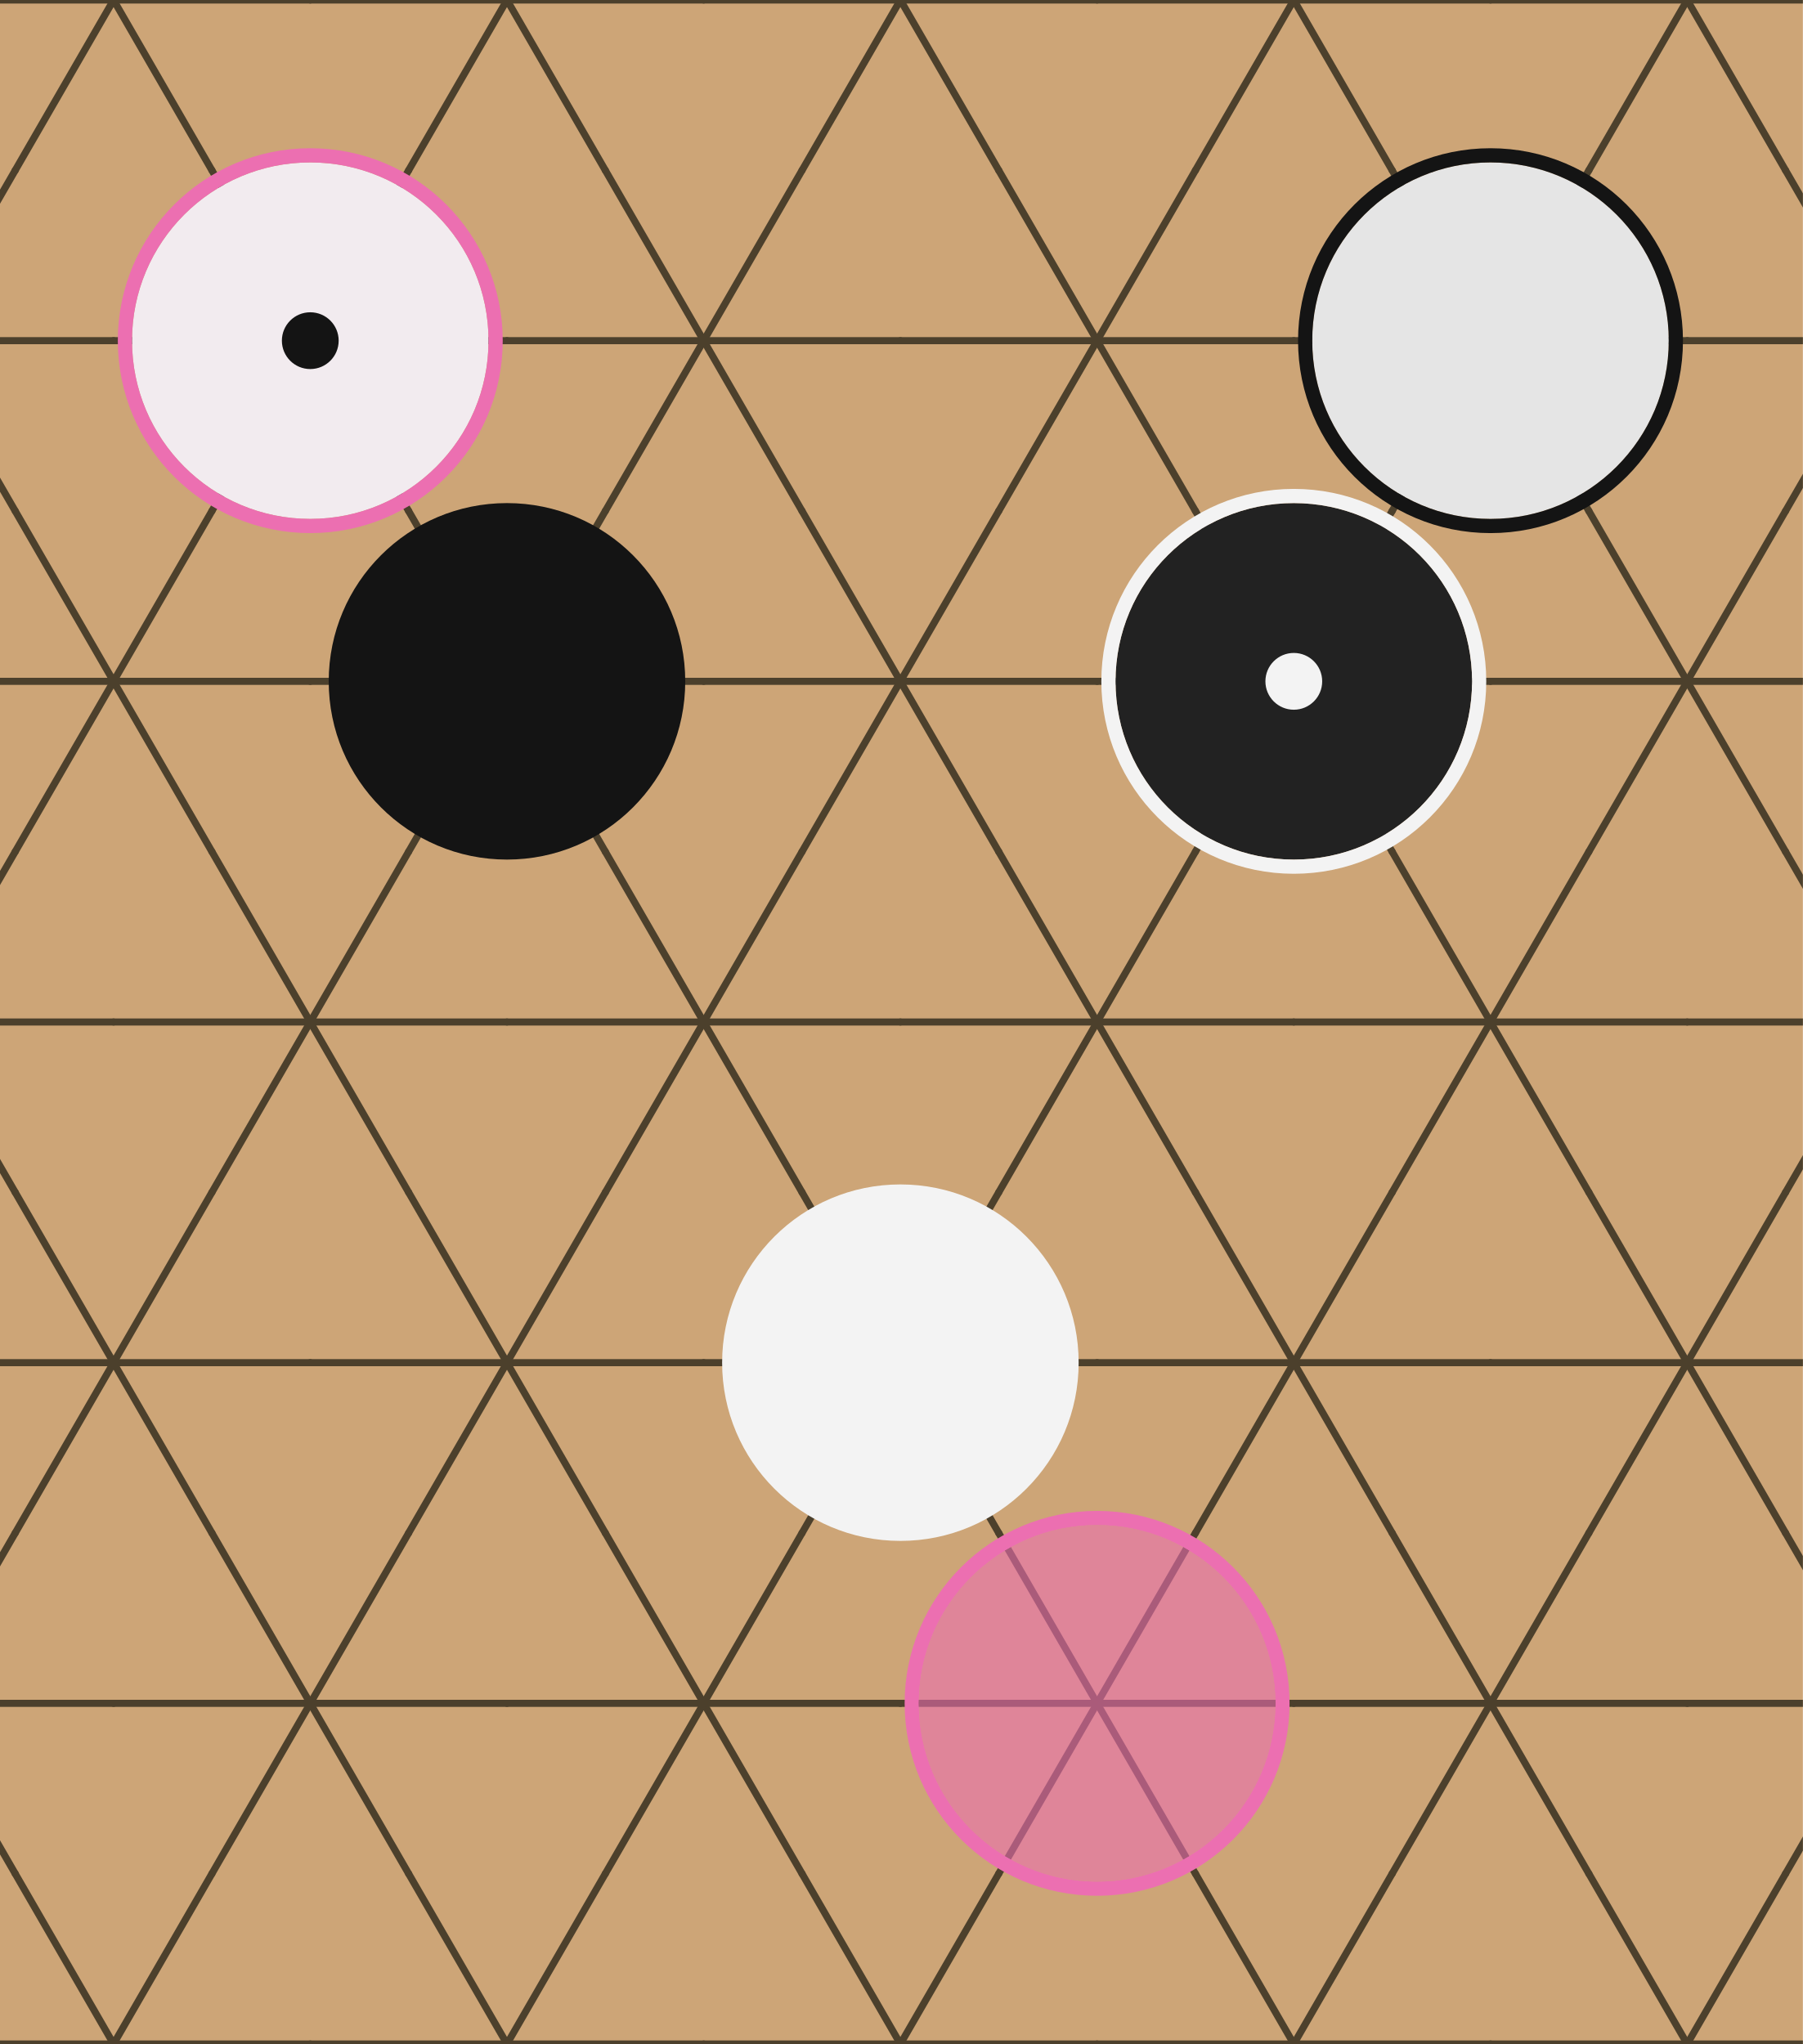
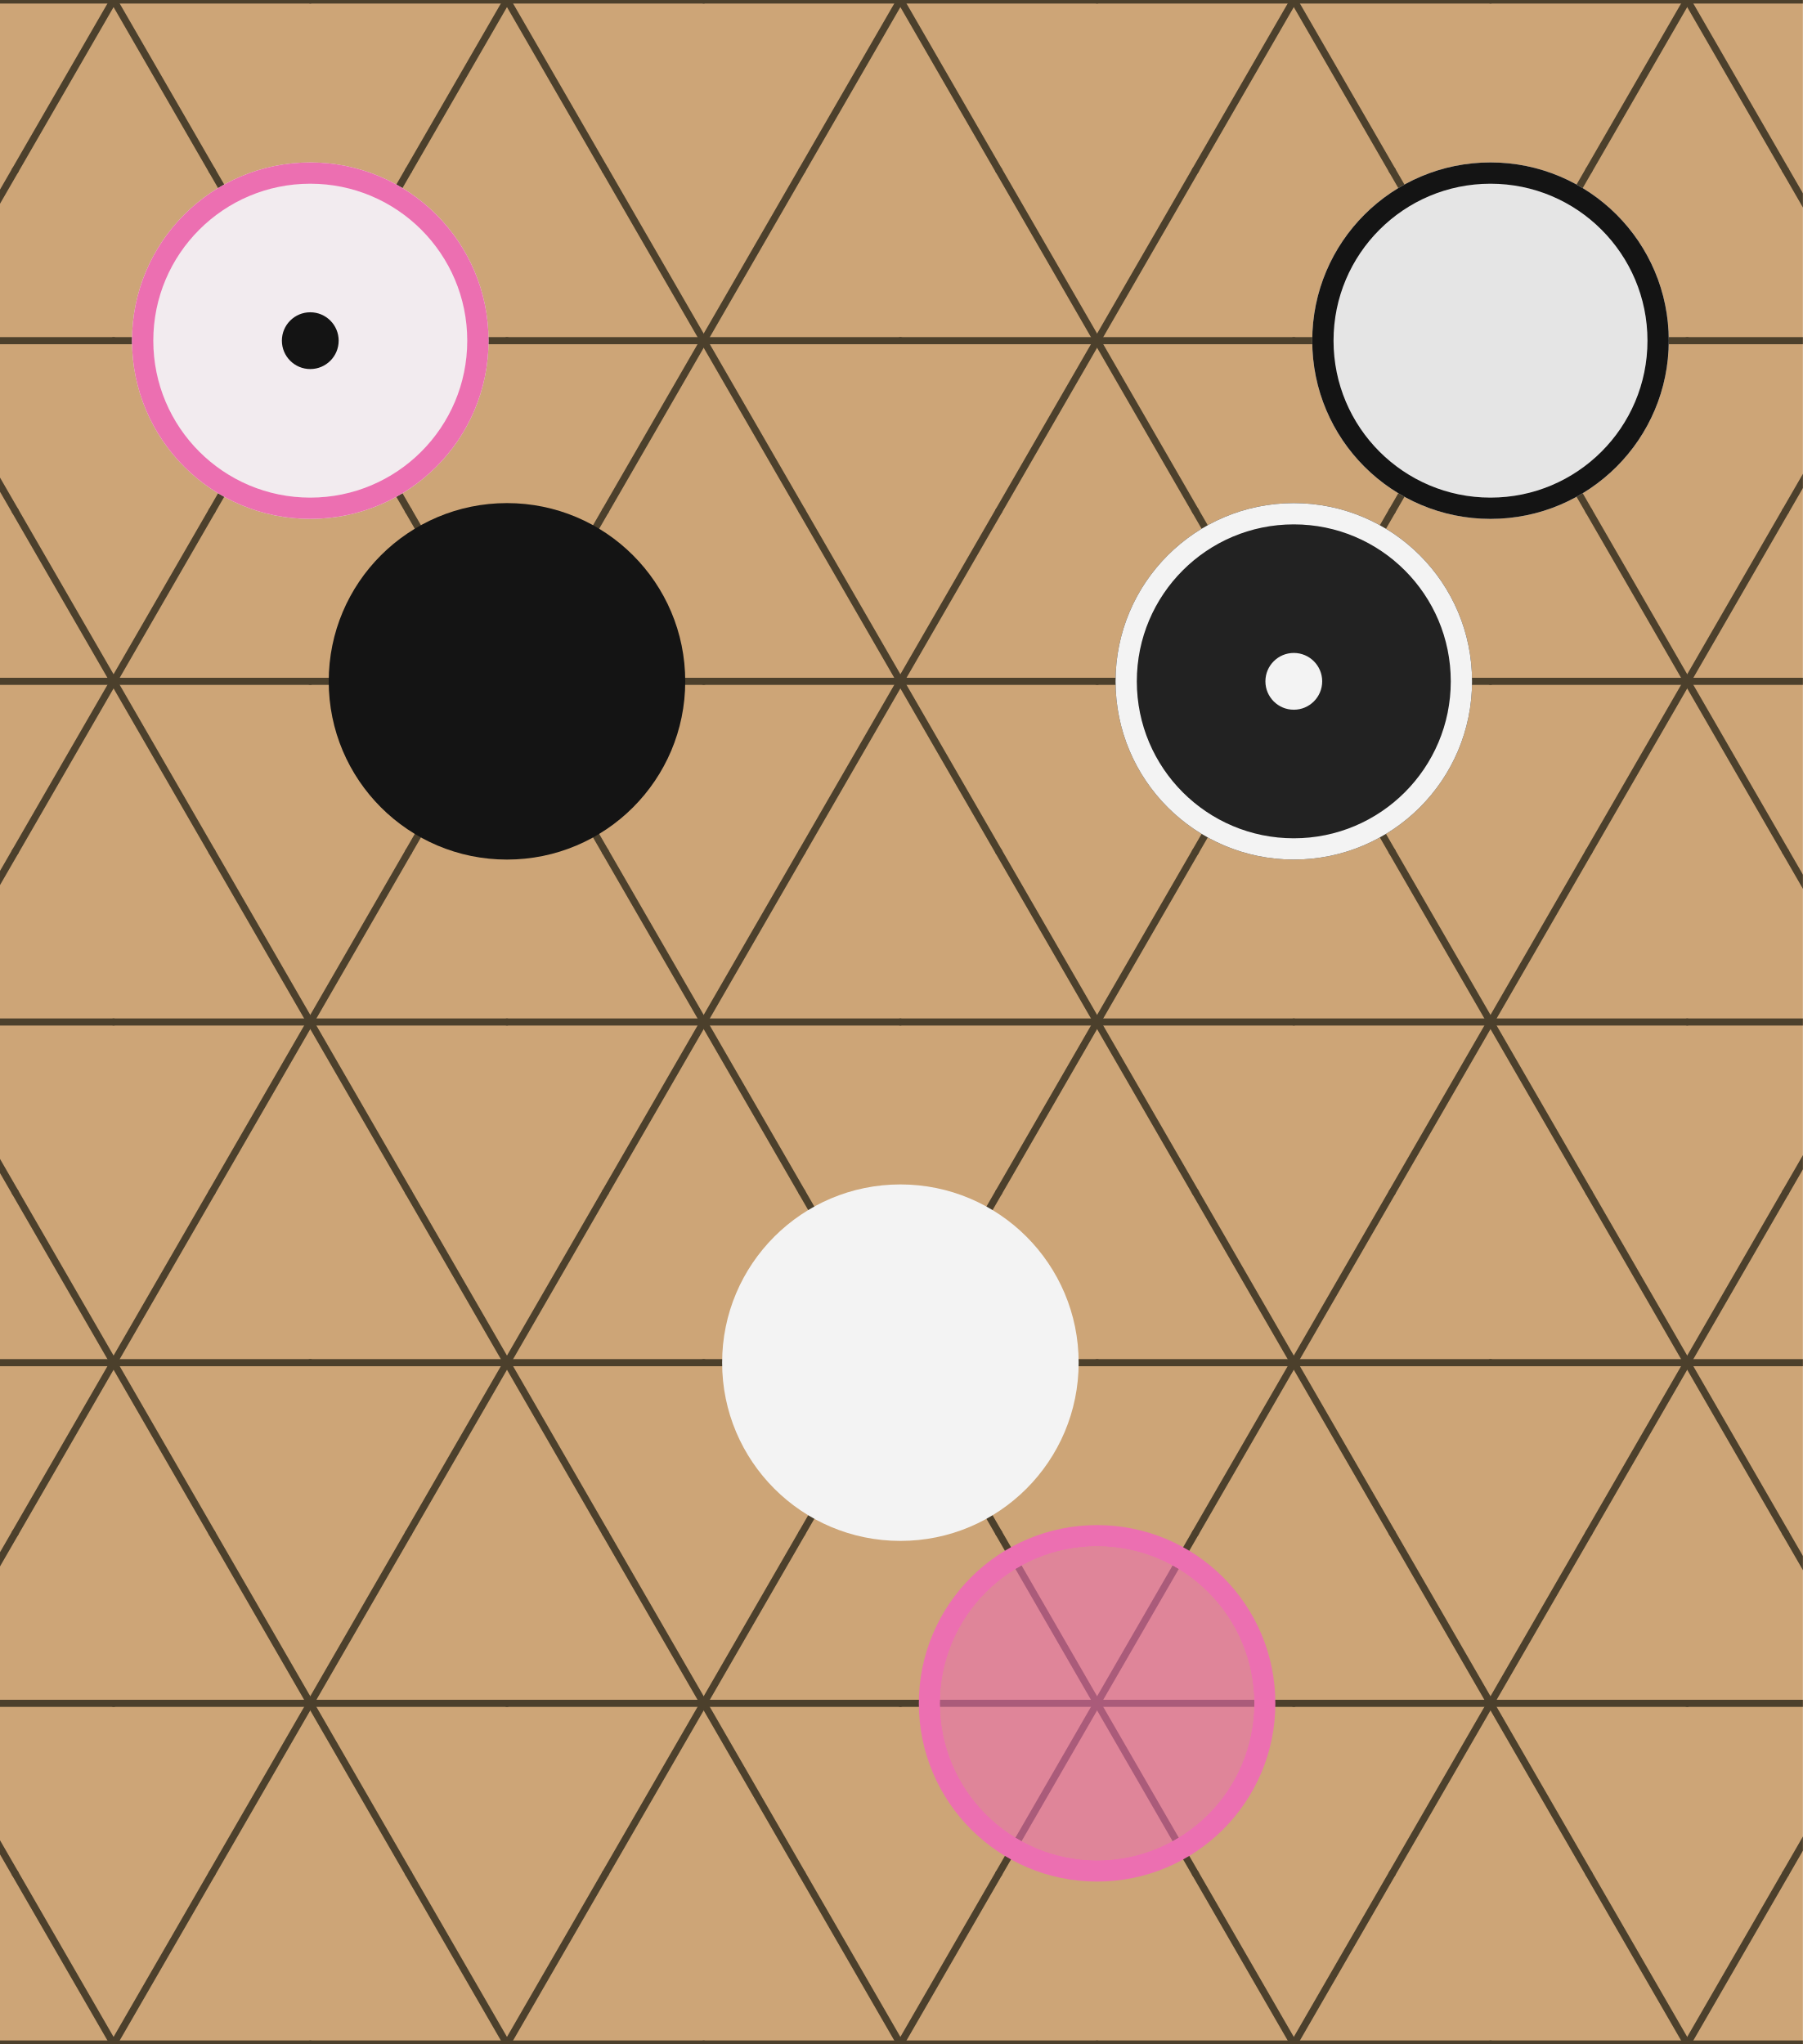
<svg xmlns="http://www.w3.org/2000/svg" viewBox="-87.426 -96.0 508 576">
  <rect x="-87.426" y="-96.0" width="100%" height="100%" fill="rgba(205, 165, 119, 1.0)" />
  <defs>
    <mask x="-87.426" y="-96.0" width="100%" height="100%" id="full-mask" mask-type="luminance" maskUnits="userSpaceOnUse">
      <rect x="-87.426" y="-96.0" width="100%" height="100%" fill="rgba(255, 255, 255, 1.0)" />
    </mask>
  </defs>
  <g mask="url(#full-mask)">
    <line x1="7.105427357601002E-15" y1="-96.0" x2="-110.851" y2="-96.0" stroke="rgba(76, 64, 44, 1.0)" stroke-width="2.0" stroke-linecap="round" />
    <line x1="-27.713" y1="-48.0" x2="-83.138" y2="-144.0" stroke="rgba(76, 64, 44, 1.0)" stroke-width="2.0" stroke-linecap="round" />
    <line x1="-83.138" y1="-48.0" x2="-27.713" y2="-144.0" stroke="rgba(76, 64, 44, 1.0)" stroke-width="2.0" stroke-linecap="round" />
-     <circle cx="-55.426" cy="-96.0" fill="rgba(0, 0, 0, 0.0)" r="50.229" />
    <line x1="110.851" y1="-96.0" x2="-3.552713678800501E-15" y2="-96.0" stroke="rgba(76, 64, 44, 1.0)" stroke-width="2.0" stroke-linecap="round" />
    <line x1="83.138" y1="-48.0" x2="27.713" y2="-144.0" stroke="rgba(76, 64, 44, 1.0)" stroke-width="2.0" stroke-linecap="round" />
    <line x1="27.713" y1="-48.0" x2="83.138" y2="-144.0" stroke="rgba(76, 64, 44, 1.0)" stroke-width="2.0" stroke-linecap="round" />
-     <circle cx="55.426" cy="-96.0" fill="rgba(0, 0, 0, 0.0)" r="50.229" />
    <line x1="221.703" y1="-96.0" x2="110.851" y2="-96.0" stroke="rgba(76, 64, 44, 1.0)" stroke-width="2.0" stroke-linecap="round" />
    <line x1="193.99" y1="-48.0" x2="138.564" y2="-144.0" stroke="rgba(76, 64, 44, 1.0)" stroke-width="2.0" stroke-linecap="round" />
    <line x1="138.564" y1="-48.0" x2="193.99" y2="-144.0" stroke="rgba(76, 64, 44, 1.0)" stroke-width="2.0" stroke-linecap="round" />
-     <circle cx="166.277" cy="-96.0" fill="rgba(0, 0, 0, 0.0)" r="50.229" />
    <line x1="332.554" y1="-96.0" x2="221.703" y2="-96.0" stroke="rgba(76, 64, 44, 1.0)" stroke-width="2.0" stroke-linecap="round" />
    <line x1="304.841" y1="-48.0" x2="249.415" y2="-144.0" stroke="rgba(76, 64, 44, 1.0)" stroke-width="2.0" stroke-linecap="round" />
    <line x1="249.415" y1="-48.0" x2="304.841" y2="-144.0" stroke="rgba(76, 64, 44, 1.0)" stroke-width="2.0" stroke-linecap="round" />
-     <circle cx="277.128" cy="-96.0" fill="rgba(0, 0, 0, 0.0)" r="50.229" />
    <line x1="443.405" y1="-96.0" x2="332.554" y2="-96.0" stroke="rgba(76, 64, 44, 1.0)" stroke-width="2.0" stroke-linecap="round" />
    <line x1="415.692" y1="-48.0" x2="360.267" y2="-144.0" stroke="rgba(76, 64, 44, 1.0)" stroke-width="2.0" stroke-linecap="round" />
    <line x1="360.267" y1="-48.0" x2="415.692" y2="-144.0" stroke="rgba(76, 64, 44, 1.0)" stroke-width="2.0" stroke-linecap="round" />
-     <circle cx="387.979" cy="-96.0" fill="rgba(0, 0, 0, 0.0)" r="50.229" />
    <line x1="-55.426" y1="0.0" x2="-166.277" y2="-5.329070518200751E-15" stroke="rgba(76, 64, 44, 1.0)" stroke-width="2.0" stroke-linecap="round" />
    <line x1="-83.138" y1="48.0" x2="-138.564" y2="-48.0" stroke="rgba(76, 64, 44, 1.0)" stroke-width="2.0" stroke-linecap="round" />
    <line x1="-138.564" y1="48.0" x2="-83.138" y2="-48.0" stroke="rgba(76, 64, 44, 1.0)" stroke-width="2.0" stroke-linecap="round" />
-     <circle cx="-110.851" cy="0.0" fill="rgba(0, 0, 0, 0.0)" r="50.229" />
    <line x1="55.426" y1="0.0" x2="-55.426" y2="-5.329070518200751E-15" stroke="rgba(76, 64, 44, 1.0)" stroke-width="2.0" stroke-linecap="round" />
    <line x1="27.713" y1="48.0" x2="-27.713" y2="-48.0" stroke="rgba(76, 64, 44, 1.0)" stroke-width="2.0" stroke-linecap="round" />
    <line x1="-27.713" y1="48.0" x2="27.713" y2="-48.0" stroke="rgba(76, 64, 44, 1.0)" stroke-width="2.0" stroke-linecap="round" />
    <circle cx="0.0" cy="0.0" fill="rgba(243, 243, 243, 1.0)" r="50.229" />
-     <circle cx="0.0" cy="0.0" fill="rgba(0, 0, 0, 0.0)" stroke="rgba(236, 111, 177, 1.0)" stroke-width="4.0" r="52.229" />
-     <circle cx="0.0" cy="0.0" fill="rgba(236, 111, 177, 0.063)" r="50.229" />
+     <circle cx="0.0" cy="0.0" fill="rgba(0, 0, 0, 0.0)" stroke="rgba(236, 111, 177, 1.0)" stroke-width="6.0" r="47.229" />
+     <circle cx="0.0" cy="0.0" fill="rgba(236, 111, 177, 0.063)" r="44.229" />
    <circle cx="0.0" cy="0.0" fill="rgba(20, 20, 20, 1.0)" r="8.0" />
    <line x1="166.277" y1="0.0" x2="55.426" y2="-5.329070518200751E-15" stroke="rgba(76, 64, 44, 1.0)" stroke-width="2.0" stroke-linecap="round" />
    <line x1="138.564" y1="48.0" x2="83.138" y2="-48.0" stroke="rgba(76, 64, 44, 1.0)" stroke-width="2.0" stroke-linecap="round" />
    <line x1="83.138" y1="48.0" x2="138.564" y2="-48.0" stroke="rgba(76, 64, 44, 1.0)" stroke-width="2.0" stroke-linecap="round" />
-     <circle cx="110.851" cy="0.0" fill="rgba(0, 0, 0, 0.0)" r="50.229" />
    <line x1="277.128" y1="0.0" x2="166.277" y2="-5.329070518200751E-15" stroke="rgba(76, 64, 44, 1.0)" stroke-width="2.0" stroke-linecap="round" />
    <line x1="249.415" y1="48.0" x2="193.99" y2="-48.0" stroke="rgba(76, 64, 44, 1.0)" stroke-width="2.0" stroke-linecap="round" />
    <line x1="193.99" y1="48.0" x2="249.415" y2="-48.0" stroke="rgba(76, 64, 44, 1.0)" stroke-width="2.0" stroke-linecap="round" />
-     <circle cx="221.703" cy="0.0" fill="rgba(0, 0, 0, 0.0)" r="50.229" />
    <line x1="387.979" y1="0.0" x2="277.128" y2="-5.329070518200751E-15" stroke="rgba(76, 64, 44, 1.0)" stroke-width="2.0" stroke-linecap="round" />
    <line x1="360.267" y1="48.0" x2="304.841" y2="-48.0" stroke="rgba(76, 64, 44, 1.0)" stroke-width="2.0" stroke-linecap="round" />
    <line x1="304.841" y1="48.0" x2="360.267" y2="-48.0" stroke="rgba(76, 64, 44, 1.0)" stroke-width="2.0" stroke-linecap="round" />
    <circle cx="332.554" cy="0.0" fill="rgba(243, 243, 243, 1.0)" r="50.229" />
-     <circle cx="332.554" cy="0.0" fill="rgba(0, 0, 0, 0.0)" stroke="rgba(20, 20, 20, 1.0)" stroke-width="4.0" r="52.229" />
-     <circle cx="332.554" cy="0.0" fill="rgba(20, 20, 20, 0.063)" r="50.229" />
+     <circle cx="332.554" cy="0.0" fill="rgba(0, 0, 0, 0.0)" stroke="rgba(20, 20, 20, 1.0)" stroke-width="6.0" r="47.229" />
+     <circle cx="332.554" cy="0.0" fill="rgba(20, 20, 20, 0.063)" r="44.229" />
    <line x1="498.831" y1="0.0" x2="387.979" y2="-5.329070518200751E-15" stroke="rgba(76, 64, 44, 1.0)" stroke-width="2.0" stroke-linecap="round" />
    <line x1="471.118" y1="48.0" x2="415.692" y2="-48.0" stroke="rgba(76, 64, 44, 1.0)" stroke-width="2.0" stroke-linecap="round" />
    <line x1="415.692" y1="48.0" x2="471.118" y2="-48.0" stroke="rgba(76, 64, 44, 1.0)" stroke-width="2.0" stroke-linecap="round" />
-     <circle cx="443.405" cy="0.0" fill="rgba(0, 0, 0, 0.0)" r="50.229" />
    <line x1="7.105427357601002E-15" y1="96.0" x2="-110.851" y2="96.0" stroke="rgba(76, 64, 44, 1.0)" stroke-width="2.0" stroke-linecap="round" />
    <line x1="-27.713" y1="144.0" x2="-83.138" y2="48.0" stroke="rgba(76, 64, 44, 1.0)" stroke-width="2.0" stroke-linecap="round" />
    <line x1="-83.138" y1="144.0" x2="-27.713" y2="48.0" stroke="rgba(76, 64, 44, 1.0)" stroke-width="2.0" stroke-linecap="round" />
-     <circle cx="-55.426" cy="96.0" fill="rgba(0, 0, 0, 0.0)" r="50.229" />
    <line x1="110.851" y1="96.0" x2="-3.552713678800501E-15" y2="96.0" stroke="rgba(76, 64, 44, 1.0)" stroke-width="2.0" stroke-linecap="round" />
    <line x1="83.138" y1="144.0" x2="27.713" y2="48.0" stroke="rgba(76, 64, 44, 1.0)" stroke-width="2.0" stroke-linecap="round" />
    <line x1="27.713" y1="144.0" x2="83.138" y2="48.0" stroke="rgba(76, 64, 44, 1.0)" stroke-width="2.0" stroke-linecap="round" />
    <circle cx="55.426" cy="96.0" fill="rgba(20, 20, 20, 1.0)" r="50.229" />
    <line x1="221.703" y1="96.0" x2="110.851" y2="96.0" stroke="rgba(76, 64, 44, 1.0)" stroke-width="2.0" stroke-linecap="round" />
    <line x1="193.99" y1="144.0" x2="138.564" y2="48.0" stroke="rgba(76, 64, 44, 1.0)" stroke-width="2.0" stroke-linecap="round" />
    <line x1="138.564" y1="144.0" x2="193.99" y2="48.0" stroke="rgba(76, 64, 44, 1.0)" stroke-width="2.0" stroke-linecap="round" />
-     <circle cx="166.277" cy="96.0" fill="rgba(0, 0, 0, 0.0)" r="50.229" />
    <line x1="332.554" y1="96.0" x2="221.703" y2="96.0" stroke="rgba(76, 64, 44, 1.0)" stroke-width="2.0" stroke-linecap="round" />
    <line x1="304.841" y1="144.0" x2="249.415" y2="48.0" stroke="rgba(76, 64, 44, 1.0)" stroke-width="2.0" stroke-linecap="round" />
    <line x1="249.415" y1="144.0" x2="304.841" y2="48.0" stroke="rgba(76, 64, 44, 1.0)" stroke-width="2.0" stroke-linecap="round" />
    <circle cx="277.128" cy="96.0" fill="rgba(20, 20, 20, 1.0)" r="50.229" />
-     <circle cx="277.128" cy="96.0" fill="rgba(0, 0, 0, 0.0)" stroke="rgba(243, 243, 243, 1.0)" stroke-width="4.0" r="52.229" />
-     <circle cx="277.128" cy="96.0" fill="rgba(243, 243, 243, 0.063)" r="50.229" />
+     <circle cx="277.128" cy="96.0" fill="rgba(0, 0, 0, 0.0)" stroke="rgba(243, 243, 243, 1.0)" stroke-width="6.0" r="47.229" />
+     <circle cx="277.128" cy="96.0" fill="rgba(243, 243, 243, 0.063)" r="44.229" />
    <circle cx="277.128" cy="96.0" fill="rgba(243, 243, 243, 1.0)" r="8.0" />
    <line x1="443.405" y1="96.0" x2="332.554" y2="96.0" stroke="rgba(76, 64, 44, 1.0)" stroke-width="2.0" stroke-linecap="round" />
    <line x1="415.692" y1="144.0" x2="360.267" y2="48.0" stroke="rgba(76, 64, 44, 1.0)" stroke-width="2.0" stroke-linecap="round" />
    <line x1="360.267" y1="144.0" x2="415.692" y2="48.0" stroke="rgba(76, 64, 44, 1.0)" stroke-width="2.0" stroke-linecap="round" />
-     <circle cx="387.979" cy="96.0" fill="rgba(0, 0, 0, 0.0)" r="50.229" />
    <line x1="-55.426" y1="192.0" x2="-166.277" y2="192.0" stroke="rgba(76, 64, 44, 1.0)" stroke-width="2.0" stroke-linecap="round" />
    <line x1="-83.138" y1="240.0" x2="-138.564" y2="144.0" stroke="rgba(76, 64, 44, 1.0)" stroke-width="2.0" stroke-linecap="round" />
    <line x1="-138.564" y1="240.0" x2="-83.138" y2="144.0" stroke="rgba(76, 64, 44, 1.0)" stroke-width="2.0" stroke-linecap="round" />
-     <circle cx="-110.851" cy="192.0" fill="rgba(0, 0, 0, 0.0)" r="50.229" />
    <line x1="55.426" y1="192.0" x2="-55.426" y2="192.0" stroke="rgba(76, 64, 44, 1.0)" stroke-width="2.0" stroke-linecap="round" />
    <line x1="27.713" y1="240.0" x2="-27.713" y2="144.0" stroke="rgba(76, 64, 44, 1.0)" stroke-width="2.0" stroke-linecap="round" />
    <line x1="-27.713" y1="240.0" x2="27.713" y2="144.0" stroke="rgba(76, 64, 44, 1.0)" stroke-width="2.0" stroke-linecap="round" />
-     <circle cx="0.0" cy="192.0" fill="rgba(0, 0, 0, 0.0)" r="50.229" />
    <line x1="166.277" y1="192.0" x2="55.426" y2="192.0" stroke="rgba(76, 64, 44, 1.0)" stroke-width="2.0" stroke-linecap="round" />
    <line x1="138.564" y1="240.0" x2="83.138" y2="144.0" stroke="rgba(76, 64, 44, 1.0)" stroke-width="2.0" stroke-linecap="round" />
    <line x1="83.138" y1="240.0" x2="138.564" y2="144.0" stroke="rgba(76, 64, 44, 1.0)" stroke-width="2.0" stroke-linecap="round" />
-     <circle cx="110.851" cy="192.0" fill="rgba(0, 0, 0, 0.0)" r="50.229" />
    <line x1="277.128" y1="192.0" x2="166.277" y2="192.0" stroke="rgba(76, 64, 44, 1.0)" stroke-width="2.0" stroke-linecap="round" />
    <line x1="249.415" y1="240.0" x2="193.99" y2="144.0" stroke="rgba(76, 64, 44, 1.0)" stroke-width="2.0" stroke-linecap="round" />
    <line x1="193.99" y1="240.0" x2="249.415" y2="144.0" stroke="rgba(76, 64, 44, 1.0)" stroke-width="2.0" stroke-linecap="round" />
-     <circle cx="221.703" cy="192.0" fill="rgba(0, 0, 0, 0.0)" r="50.229" />
    <line x1="387.979" y1="192.0" x2="277.128" y2="192.0" stroke="rgba(76, 64, 44, 1.0)" stroke-width="2.0" stroke-linecap="round" />
    <line x1="360.267" y1="240.0" x2="304.841" y2="144.0" stroke="rgba(76, 64, 44, 1.0)" stroke-width="2.0" stroke-linecap="round" />
    <line x1="304.841" y1="240.0" x2="360.267" y2="144.0" stroke="rgba(76, 64, 44, 1.0)" stroke-width="2.0" stroke-linecap="round" />
-     <circle cx="332.554" cy="192.0" fill="rgba(0, 0, 0, 0.0)" r="50.229" />
    <line x1="498.831" y1="192.0" x2="387.979" y2="192.0" stroke="rgba(76, 64, 44, 1.0)" stroke-width="2.0" stroke-linecap="round" />
    <line x1="471.118" y1="240.0" x2="415.692" y2="144.0" stroke="rgba(76, 64, 44, 1.0)" stroke-width="2.0" stroke-linecap="round" />
    <line x1="415.692" y1="240.0" x2="471.118" y2="144.0" stroke="rgba(76, 64, 44, 1.0)" stroke-width="2.0" stroke-linecap="round" />
-     <circle cx="443.405" cy="192.0" fill="rgba(0, 0, 0, 0.0)" r="50.229" />
    <line x1="2.1316282072803006E-14" y1="288.0" x2="-110.851" y2="288.0" stroke="rgba(76, 64, 44, 1.0)" stroke-width="2.0" stroke-linecap="round" />
    <line x1="-27.713" y1="336.0" x2="-83.138" y2="240.0" stroke="rgba(76, 64, 44, 1.0)" stroke-width="2.0" stroke-linecap="round" />
    <line x1="-83.138" y1="336.0" x2="-27.713" y2="240.0" stroke="rgba(76, 64, 44, 1.0)" stroke-width="2.0" stroke-linecap="round" />
-     <circle cx="-55.426" cy="288.0" fill="rgba(0, 0, 0, 0.0)" r="50.229" />
    <line x1="110.851" y1="288.0" x2="1.0658141036401503E-14" y2="288.0" stroke="rgba(76, 64, 44, 1.0)" stroke-width="2.0" stroke-linecap="round" />
    <line x1="83.138" y1="336.0" x2="27.713" y2="240.0" stroke="rgba(76, 64, 44, 1.0)" stroke-width="2.0" stroke-linecap="round" />
    <line x1="27.713" y1="336.0" x2="83.138" y2="240.0" stroke="rgba(76, 64, 44, 1.0)" stroke-width="2.0" stroke-linecap="round" />
-     <circle cx="55.426" cy="288.0" fill="rgba(0, 0, 0, 0.0)" r="50.229" />
    <line x1="221.703" y1="288.0" x2="110.851" y2="288.0" stroke="rgba(76, 64, 44, 1.0)" stroke-width="2.0" stroke-linecap="round" />
    <line x1="193.99" y1="336.0" x2="138.564" y2="240.0" stroke="rgba(76, 64, 44, 1.0)" stroke-width="2.0" stroke-linecap="round" />
    <line x1="138.564" y1="336.0" x2="193.99" y2="240.0" stroke="rgba(76, 64, 44, 1.0)" stroke-width="2.0" stroke-linecap="round" />
    <circle cx="166.277" cy="288.0" fill="rgba(243, 243, 243, 1.0)" r="50.229" />
    <line x1="332.554" y1="288.0" x2="221.703" y2="288.0" stroke="rgba(76, 64, 44, 1.0)" stroke-width="2.0" stroke-linecap="round" />
    <line x1="304.841" y1="336.0" x2="249.415" y2="240.0" stroke="rgba(76, 64, 44, 1.0)" stroke-width="2.0" stroke-linecap="round" />
    <line x1="249.415" y1="336.0" x2="304.841" y2="240.0" stroke="rgba(76, 64, 44, 1.0)" stroke-width="2.0" stroke-linecap="round" />
-     <circle cx="277.128" cy="288.0" fill="rgba(0, 0, 0, 0.0)" r="50.229" />
    <line x1="443.405" y1="288.0" x2="332.554" y2="288.0" stroke="rgba(76, 64, 44, 1.0)" stroke-width="2.0" stroke-linecap="round" />
    <line x1="415.692" y1="336.0" x2="360.267" y2="240.0" stroke="rgba(76, 64, 44, 1.0)" stroke-width="2.0" stroke-linecap="round" />
    <line x1="360.267" y1="336.0" x2="415.692" y2="240.0" stroke="rgba(76, 64, 44, 1.0)" stroke-width="2.0" stroke-linecap="round" />
-     <circle cx="387.979" cy="288.0" fill="rgba(0, 0, 0, 0.0)" r="50.229" />
    <line x1="-55.426" y1="384.0" x2="-166.277" y2="384.0" stroke="rgba(76, 64, 44, 1.0)" stroke-width="2.0" stroke-linecap="round" />
    <line x1="-83.138" y1="432.0" x2="-138.564" y2="336.0" stroke="rgba(76, 64, 44, 1.0)" stroke-width="2.0" stroke-linecap="round" />
    <line x1="-138.564" y1="432.0" x2="-83.138" y2="336.0" stroke="rgba(76, 64, 44, 1.0)" stroke-width="2.0" stroke-linecap="round" />
-     <circle cx="-110.851" cy="384.0" fill="rgba(0, 0, 0, 0.0)" r="50.229" />
    <line x1="55.426" y1="384.0" x2="-55.426" y2="384.0" stroke="rgba(76, 64, 44, 1.0)" stroke-width="2.0" stroke-linecap="round" />
    <line x1="27.713" y1="432.0" x2="-27.713" y2="336.0" stroke="rgba(76, 64, 44, 1.0)" stroke-width="2.0" stroke-linecap="round" />
    <line x1="-27.713" y1="432.0" x2="27.713" y2="336.0" stroke="rgba(76, 64, 44, 1.0)" stroke-width="2.0" stroke-linecap="round" />
-     <circle cx="0.0" cy="384.0" fill="rgba(0, 0, 0, 0.0)" r="50.229" />
    <line x1="166.277" y1="384.0" x2="55.426" y2="384.0" stroke="rgba(76, 64, 44, 1.0)" stroke-width="2.0" stroke-linecap="round" />
    <line x1="138.564" y1="432.0" x2="83.138" y2="336.0" stroke="rgba(76, 64, 44, 1.0)" stroke-width="2.0" stroke-linecap="round" />
    <line x1="83.138" y1="432.0" x2="138.564" y2="336.0" stroke="rgba(76, 64, 44, 1.0)" stroke-width="2.0" stroke-linecap="round" />
-     <circle cx="110.851" cy="384.0" fill="rgba(0, 0, 0, 0.0)" r="50.229" />
    <line x1="277.128" y1="384.0" x2="166.277" y2="384.0" stroke="rgba(76, 64, 44, 1.0)" stroke-width="2.0" stroke-linecap="round" />
    <line x1="249.415" y1="432.0" x2="193.99" y2="336.0" stroke="rgba(76, 64, 44, 1.0)" stroke-width="2.0" stroke-linecap="round" />
    <line x1="193.99" y1="432.0" x2="249.415" y2="336.0" stroke="rgba(76, 64, 44, 1.0)" stroke-width="2.0" stroke-linecap="round" />
-     <circle cx="221.703" cy="384.0" fill="rgba(0, 0, 0, 0.0)" r="50.229" />
-     <circle cx="221.703" cy="384.0" fill="rgba(0, 0, 0, 0.0)" stroke="rgba(236, 111, 177, 1.0)" stroke-width="4.0" r="52.229" />
-     <circle cx="221.703" cy="384.0" fill="rgba(236, 111, 177, 0.588)" r="50.229" />
+     <circle cx="221.703" cy="384.0" fill="rgba(0, 0, 0, 0.0)" stroke="rgba(236, 111, 177, 1.0)" stroke-width="6.0" r="47.229" />
+     <circle cx="221.703" cy="384.0" fill="rgba(236, 111, 177, 0.588)" r="44.229" />
    <line x1="387.979" y1="384.0" x2="277.128" y2="384.0" stroke="rgba(76, 64, 44, 1.0)" stroke-width="2.0" stroke-linecap="round" />
    <line x1="360.267" y1="432.0" x2="304.841" y2="336.0" stroke="rgba(76, 64, 44, 1.0)" stroke-width="2.0" stroke-linecap="round" />
    <line x1="304.841" y1="432.0" x2="360.267" y2="336.0" stroke="rgba(76, 64, 44, 1.0)" stroke-width="2.0" stroke-linecap="round" />
-     <circle cx="332.554" cy="384.0" fill="rgba(0, 0, 0, 0.0)" r="50.229" />
    <line x1="498.831" y1="384.0" x2="387.979" y2="384.0" stroke="rgba(76, 64, 44, 1.0)" stroke-width="2.0" stroke-linecap="round" />
    <line x1="471.118" y1="432.0" x2="415.692" y2="336.0" stroke="rgba(76, 64, 44, 1.0)" stroke-width="2.0" stroke-linecap="round" />
    <line x1="415.692" y1="432.0" x2="471.118" y2="336.0" stroke="rgba(76, 64, 44, 1.0)" stroke-width="2.0" stroke-linecap="round" />
-     <circle cx="443.405" cy="384.0" fill="rgba(0, 0, 0, 0.0)" r="50.229" />
    <line x1="-3.552713678800501E-14" y1="480.0" x2="-110.851" y2="480.0" stroke="rgba(76, 64, 44, 1.0)" stroke-width="2.0" stroke-linecap="round" />
    <line x1="-27.713" y1="528.0" x2="-83.138" y2="432.0" stroke="rgba(76, 64, 44, 1.0)" stroke-width="2.0" stroke-linecap="round" />
    <line x1="-83.138" y1="528.0" x2="-27.713" y2="432.0" stroke="rgba(76, 64, 44, 1.0)" stroke-width="2.0" stroke-linecap="round" />
-     <circle cx="-55.426" cy="480.0" fill="rgba(0, 0, 0, 0.0)" r="50.229" />
    <line x1="110.851" y1="480.0" x2="-1.7763568394002505E-14" y2="480.0" stroke="rgba(76, 64, 44, 1.0)" stroke-width="2.0" stroke-linecap="round" />
    <line x1="83.138" y1="528.0" x2="27.713" y2="432.0" stroke="rgba(76, 64, 44, 1.0)" stroke-width="2.0" stroke-linecap="round" />
    <line x1="27.713" y1="528.0" x2="83.138" y2="432.0" stroke="rgba(76, 64, 44, 1.0)" stroke-width="2.0" stroke-linecap="round" />
-     <circle cx="55.426" cy="480.0" fill="rgba(0, 0, 0, 0.0)" r="50.229" />
    <line x1="221.703" y1="480.0" x2="110.851" y2="480.0" stroke="rgba(76, 64, 44, 1.0)" stroke-width="2.0" stroke-linecap="round" />
    <line x1="193.99" y1="528.0" x2="138.564" y2="432.0" stroke="rgba(76, 64, 44, 1.0)" stroke-width="2.0" stroke-linecap="round" />
    <line x1="138.564" y1="528.0" x2="193.99" y2="432.0" stroke="rgba(76, 64, 44, 1.0)" stroke-width="2.0" stroke-linecap="round" />
-     <circle cx="166.277" cy="480.0" fill="rgba(0, 0, 0, 0.0)" r="50.229" />
    <line x1="332.554" y1="480.0" x2="221.703" y2="480.0" stroke="rgba(76, 64, 44, 1.0)" stroke-width="2.0" stroke-linecap="round" />
    <line x1="304.841" y1="528.0" x2="249.415" y2="432.0" stroke="rgba(76, 64, 44, 1.0)" stroke-width="2.0" stroke-linecap="round" />
    <line x1="249.415" y1="528.0" x2="304.841" y2="432.0" stroke="rgba(76, 64, 44, 1.0)" stroke-width="2.0" stroke-linecap="round" />
-     <circle cx="277.128" cy="480.0" fill="rgba(0, 0, 0, 0.0)" r="50.229" />
    <line x1="443.405" y1="480.0" x2="332.554" y2="480.0" stroke="rgba(76, 64, 44, 1.0)" stroke-width="2.0" stroke-linecap="round" />
    <line x1="415.692" y1="528.0" x2="360.267" y2="432.0" stroke="rgba(76, 64, 44, 1.0)" stroke-width="2.0" stroke-linecap="round" />
    <line x1="360.267" y1="528.0" x2="415.692" y2="432.0" stroke="rgba(76, 64, 44, 1.0)" stroke-width="2.0" stroke-linecap="round" />
-     <circle cx="387.979" cy="480.0" fill="rgba(0, 0, 0, 0.0)" r="50.229" />
  </g>
</svg>
